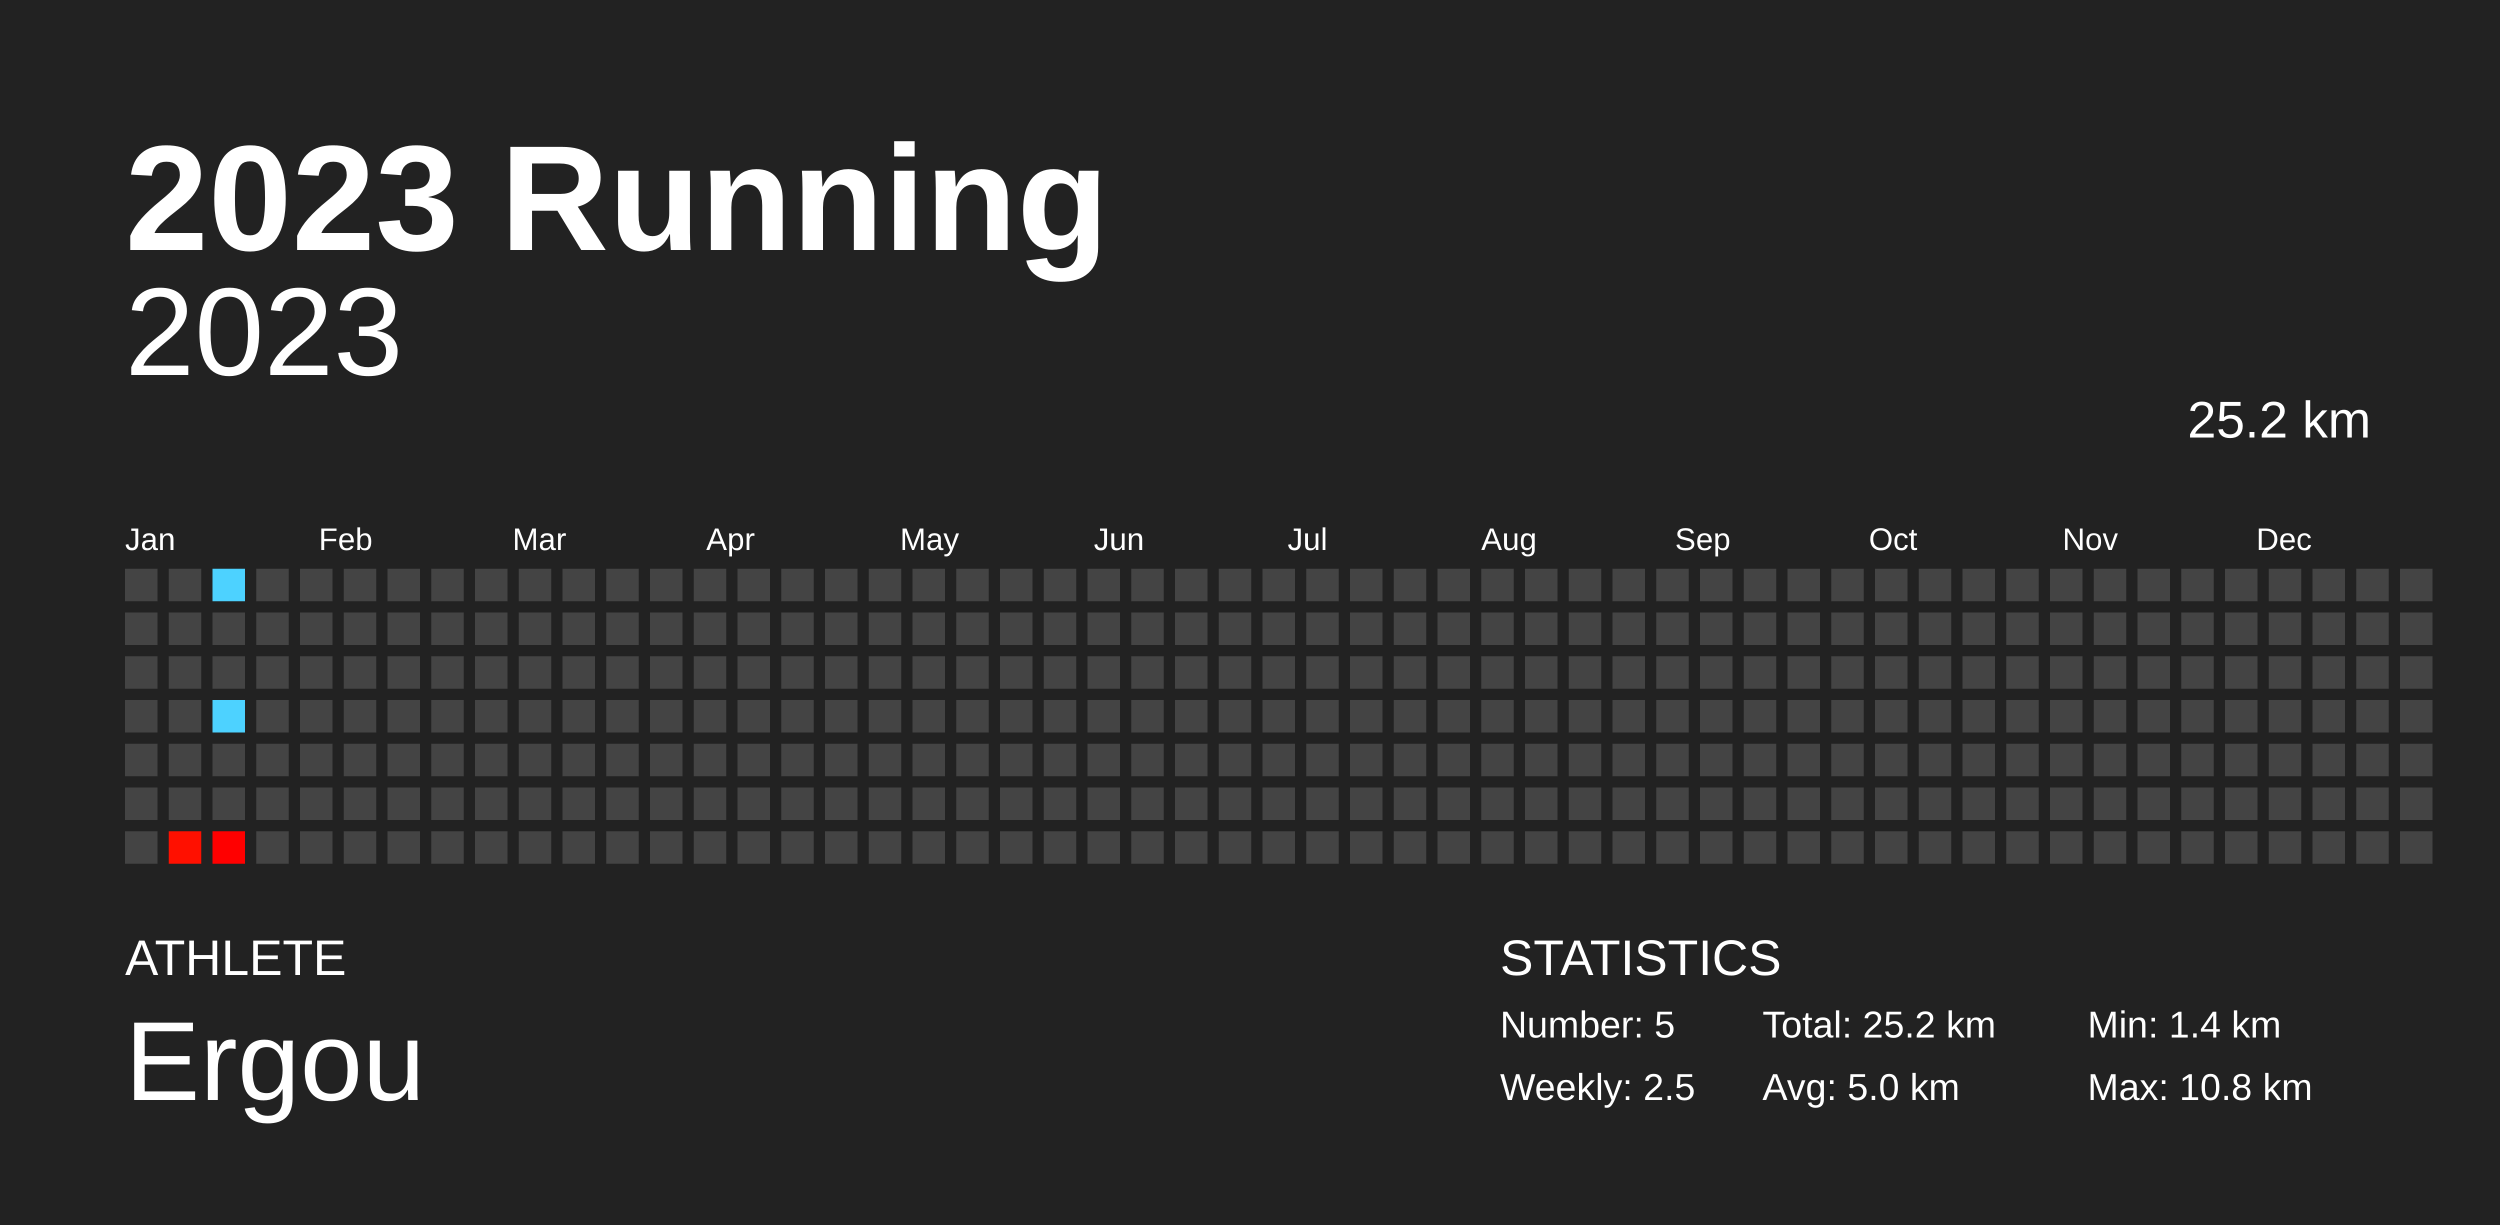
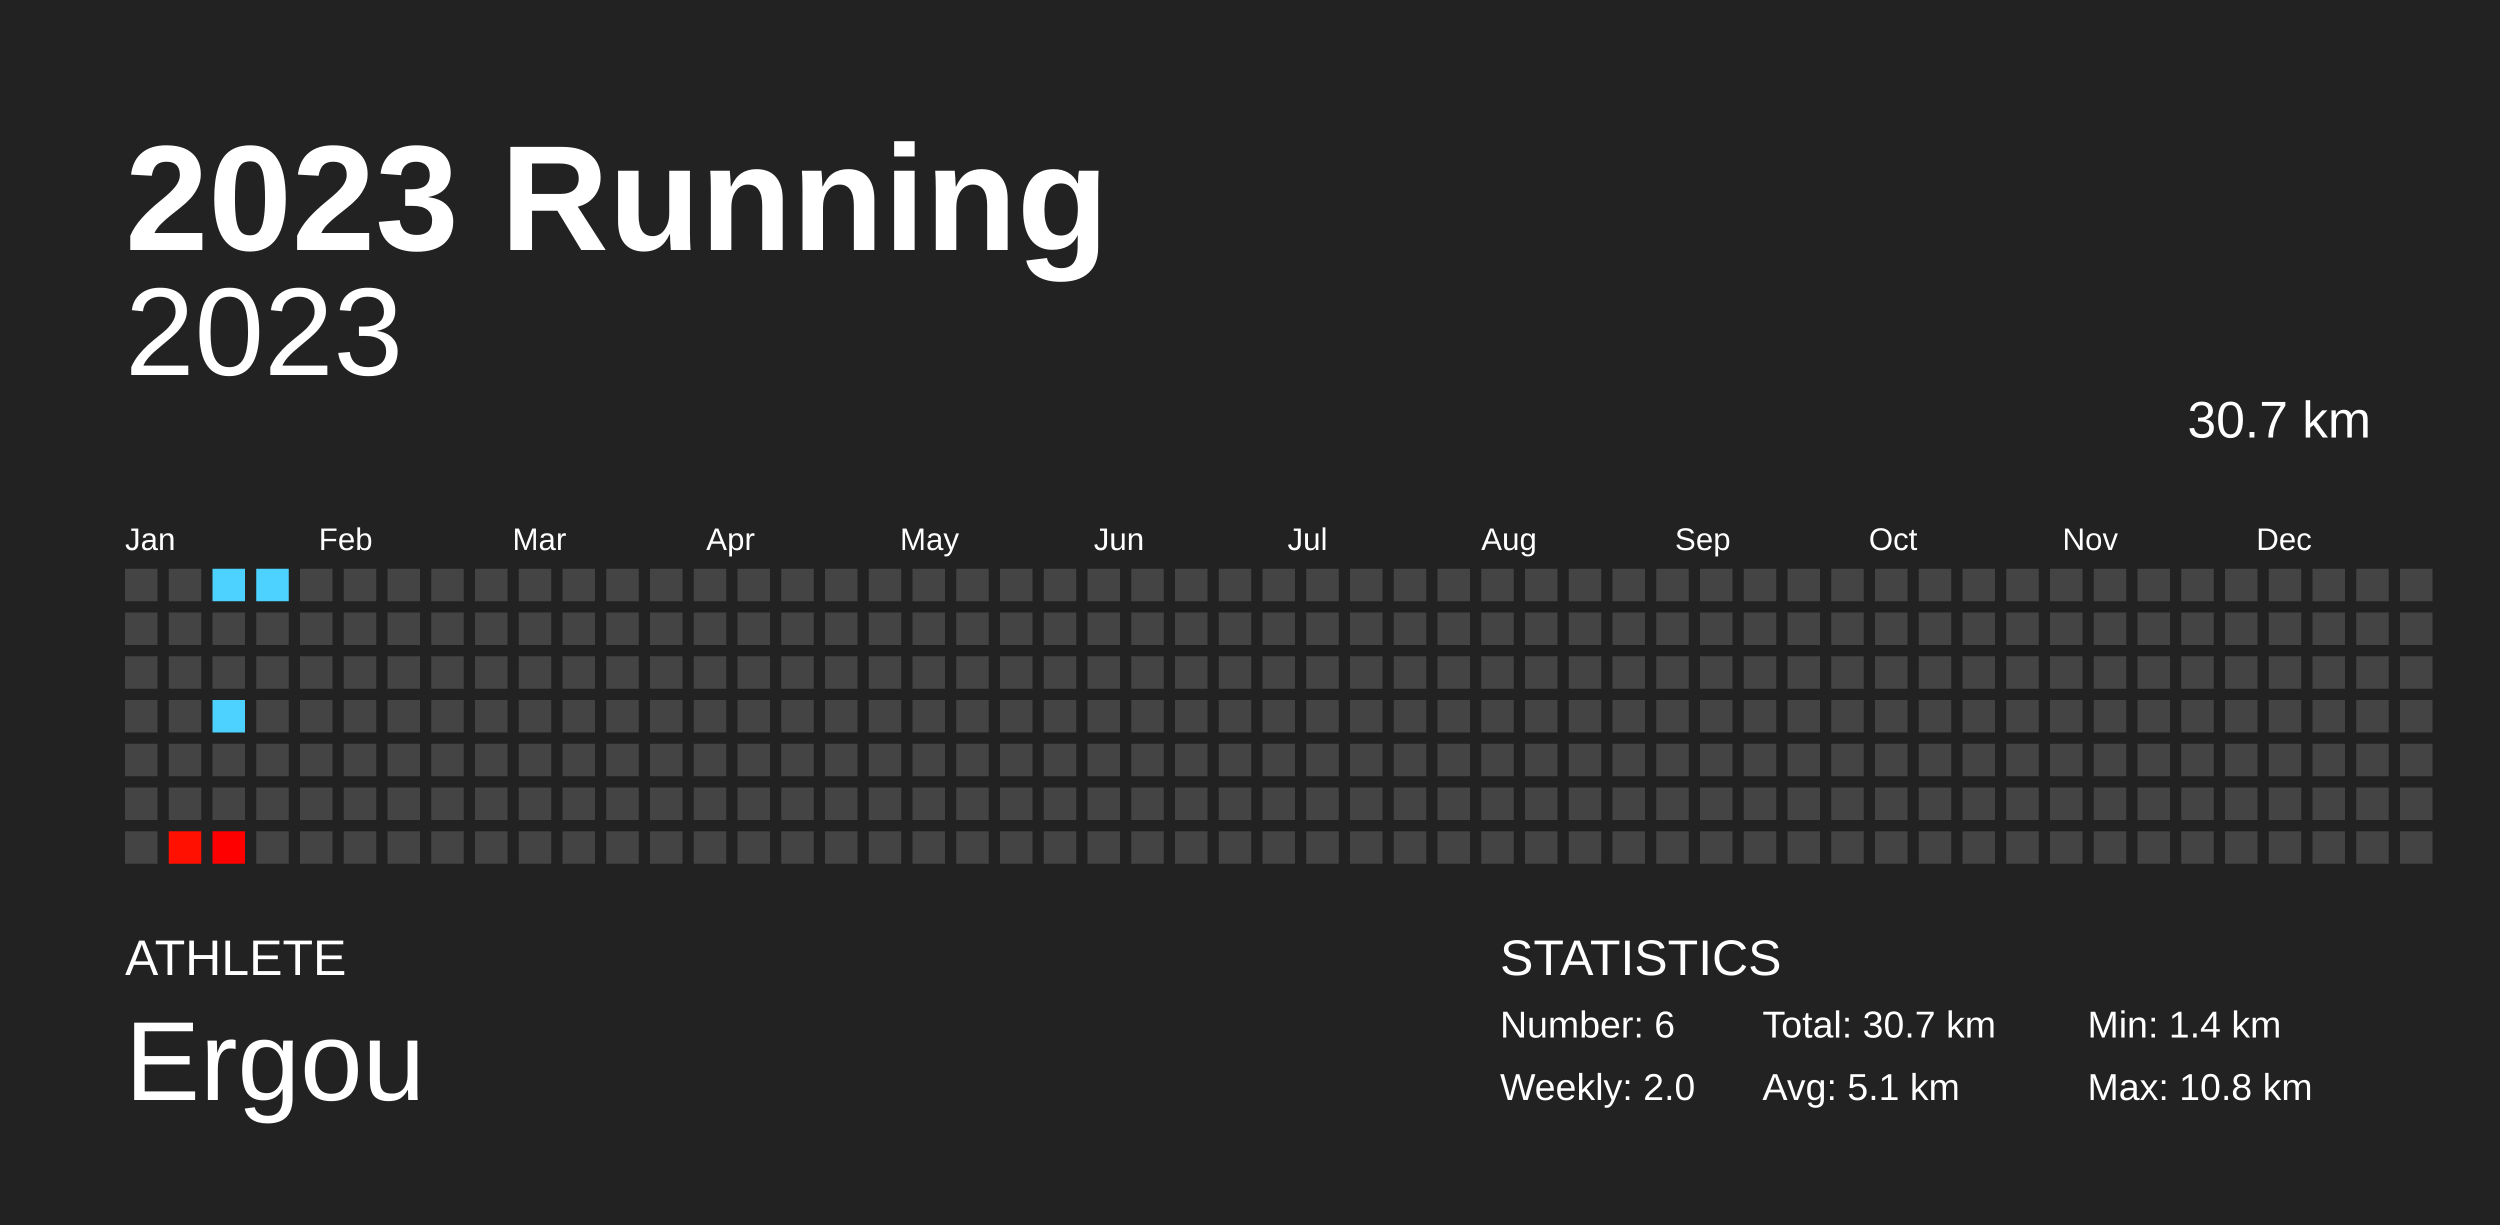
<svg xmlns="http://www.w3.org/2000/svg" baseProfile="full" height="98mm" version="1.1" viewBox="0,0,200,98" width="200mm">
  <defs />
  <rect fill="#222222" height="98" width="200" x="0" y="0" />
  <text fill="#FFFFFF" style="font-size:12px; font-family:Arial; font-weight:bold;" x="10" y="20">2023 Running</text>
  <text fill="#FFFFFF" style="font-size:4px; font-family:Arial" x="10" y="78">ATHLETE</text>
  <text fill="#FFFFFF" style="font-size:9px; font-family:Arial" x="10" y="88">Ergou</text>
  <text fill="#FFFFFF" style="font-size:4px; font-family:Arial" x="120" y="78">STATISTICS</text>
-   <text fill="#FFFFFF" style="font-size:3px; font-family:Arial" x="120" y="83">Number: 5</text>
-   <text fill="#FFFFFF" style="font-size:3px; font-family:Arial" x="120" y="88">Weekly: 2.5</text>
-   <text fill="#FFFFFF" style="font-size:3px; font-family:Arial" x="141" y="83">Total: 25.2 km</text>
-   <text fill="#FFFFFF" style="font-size:3px; font-family:Arial" x="141" y="88">Avg: 5.0 km</text>
+   <text fill="#FFFFFF" style="font-size:3px; font-family:Arial" x="120" y="83">Number: 6</text>
+   <text fill="#FFFFFF" style="font-size:3px; font-family:Arial" x="120" y="88">Weekly: 2.0</text>
+   <text fill="#FFFFFF" style="font-size:3px; font-family:Arial" x="141" y="83">Total: 30.7 km</text>
+   <text fill="#FFFFFF" style="font-size:3px; font-family:Arial" x="141" y="88">Avg: 5.1 km</text>
  <text fill="#FFFFFF" style="font-size:3px; font-family:Arial" x="167" y="83">Min: 1.4 km</text>
  <text fill="#FFFFFF" style="font-size:3px; font-family:Arial" x="167" y="88">Max: 10.8 km</text>
  <text alignment-baseline="hanging" fill="#FFFFFF" style="font-size:10.0px; font-family:Arial;" x="10" y="30">2023</text>
-   <text alignment-baseline="hanging" fill="#FFFFFF" style="font-size:4.125px; font-family:Arial;" x="175" y="35">25.2 km</text>
+   <text alignment-baseline="hanging" fill="#FFFFFF" style="font-size:4.125px; font-family:Arial;" x="175" y="35">30.7 km</text>
  <text fill="#FFFFFF" style="font-size:2.5px; font-family:Arial" x="10.0" y="44">Jan</text>
  <text fill="#FFFFFF" style="font-size:2.5px; font-family:Arial" x="25.5" y="44">Feb</text>
  <text fill="#FFFFFF" style="font-size:2.5px; font-family:Arial" x="41.0" y="44">Mar</text>
  <text fill="#FFFFFF" style="font-size:2.5px; font-family:Arial" x="56.5" y="44">Apr</text>
  <text fill="#FFFFFF" style="font-size:2.5px; font-family:Arial" x="72.0" y="44">May</text>
  <text fill="#FFFFFF" style="font-size:2.5px; font-family:Arial" x="87.5" y="44">Jun</text>
  <text fill="#FFFFFF" style="font-size:2.5px; font-family:Arial" x="103.0" y="44">Jul</text>
  <text fill="#FFFFFF" style="font-size:2.5px; font-family:Arial" x="118.5" y="44">Aug</text>
  <text fill="#FFFFFF" style="font-size:2.5px; font-family:Arial" x="134.0" y="44">Sep</text>
  <text fill="#FFFFFF" style="font-size:2.5px; font-family:Arial" x="149.5" y="44">Oct</text>
  <text fill="#FFFFFF" style="font-size:2.5px; font-family:Arial" x="165.0" y="44">Nov</text>
  <text fill="#FFFFFF" style="font-size:2.5px; font-family:Arial" x="180.5" y="44">Dec</text>
  <rect fill="#444444" height="2.6" width="2.6" x="10.0" y="45.5" />
  <rect fill="#444444" height="2.6" width="2.6" x="10.0" y="49.0" />
  <rect fill="#444444" height="2.6" width="2.6" x="10.0" y="52.5" />
  <rect fill="#444444" height="2.6" width="2.6" x="10.0" y="56.0" />
  <rect fill="#444444" height="2.6" width="2.6" x="10.0" y="59.5" />
  <rect fill="#444444" height="2.6" width="2.6" x="10.0" y="63.0" />
  <rect fill="#444444" height="2.6" width="2.6" x="10.0" y="66.5" />
  <rect fill="#444444" height="2.6" width="2.6" x="13.5" y="45.5" />
  <rect fill="#444444" height="2.6" width="2.6" x="13.5" y="49.0" />
  <rect fill="#444444" height="2.6" width="2.6" x="13.5" y="52.5" />
  <rect fill="#444444" height="2.6" width="2.6" x="13.5" y="56.0" />
  <rect fill="#444444" height="2.6" width="2.6" x="13.5" y="59.5" />
  <rect fill="#444444" height="2.6" width="2.6" x="13.5" y="63.0" />
  <rect fill="#ff1000" height="2.6" width="2.6" x="13.5" y="66.5" />
  <rect fill="#4dd2ff" height="2.6" width="2.6" x="17.0" y="45.5" />
  <rect fill="#444444" height="2.6" width="2.6" x="17.0" y="49.0" />
  <rect fill="#444444" height="2.6" width="2.6" x="17.0" y="52.5" />
  <rect fill="#4dd2ff" height="2.6" width="2.6" x="17.0" y="56.0" />
  <rect fill="#444444" height="2.6" width="2.6" x="17.0" y="59.5" />
  <rect fill="#444444" height="2.6" width="2.6" x="17.0" y="63.0" />
  <rect fill="#ff0000" height="2.6" width="2.6" x="17.0" y="66.5" />
-   <rect fill="#444444" height="2.6" width="2.6" x="20.5" y="45.5" />
+   <rect fill="#4dd2ff" height="2.6" width="2.6" x="20.5" y="45.5" />
  <rect fill="#444444" height="2.6" width="2.6" x="20.5" y="49.0" />
  <rect fill="#444444" height="2.6" width="2.6" x="20.5" y="52.5" />
  <rect fill="#444444" height="2.6" width="2.6" x="20.5" y="56.0" />
  <rect fill="#444444" height="2.6" width="2.6" x="20.5" y="59.5" />
  <rect fill="#444444" height="2.6" width="2.6" x="20.5" y="63.0" />
  <rect fill="#444444" height="2.6" width="2.6" x="20.5" y="66.5" />
  <rect fill="#444444" height="2.6" width="2.6" x="24.0" y="45.5" />
  <rect fill="#444444" height="2.6" width="2.6" x="24.0" y="49.0" />
  <rect fill="#444444" height="2.6" width="2.6" x="24.0" y="52.5" />
  <rect fill="#444444" height="2.6" width="2.6" x="24.0" y="56.0" />
  <rect fill="#444444" height="2.6" width="2.6" x="24.0" y="59.5" />
  <rect fill="#444444" height="2.6" width="2.6" x="24.0" y="63.0" />
  <rect fill="#444444" height="2.6" width="2.6" x="24.0" y="66.5" />
  <rect fill="#444444" height="2.6" width="2.6" x="27.5" y="45.5" />
  <rect fill="#444444" height="2.6" width="2.6" x="27.5" y="49.0" />
  <rect fill="#444444" height="2.6" width="2.6" x="27.5" y="52.5" />
  <rect fill="#444444" height="2.6" width="2.6" x="27.5" y="56.0" />
  <rect fill="#444444" height="2.6" width="2.6" x="27.5" y="59.5" />
  <rect fill="#444444" height="2.6" width="2.6" x="27.5" y="63.0" />
  <rect fill="#444444" height="2.6" width="2.6" x="27.5" y="66.5" />
  <rect fill="#444444" height="2.6" width="2.6" x="31.0" y="45.5" />
  <rect fill="#444444" height="2.6" width="2.6" x="31.0" y="49.0" />
  <rect fill="#444444" height="2.6" width="2.6" x="31.0" y="52.5" />
  <rect fill="#444444" height="2.6" width="2.6" x="31.0" y="56.0" />
  <rect fill="#444444" height="2.6" width="2.6" x="31.0" y="59.5" />
  <rect fill="#444444" height="2.6" width="2.6" x="31.0" y="63.0" />
  <rect fill="#444444" height="2.6" width="2.6" x="31.0" y="66.5" />
  <rect fill="#444444" height="2.6" width="2.6" x="34.5" y="45.5" />
  <rect fill="#444444" height="2.6" width="2.6" x="34.5" y="49.0" />
  <rect fill="#444444" height="2.6" width="2.6" x="34.5" y="52.5" />
  <rect fill="#444444" height="2.6" width="2.6" x="34.5" y="56.0" />
  <rect fill="#444444" height="2.6" width="2.6" x="34.5" y="59.5" />
  <rect fill="#444444" height="2.6" width="2.6" x="34.5" y="63.0" />
  <rect fill="#444444" height="2.6" width="2.6" x="34.5" y="66.5" />
  <rect fill="#444444" height="2.6" width="2.6" x="38.0" y="45.5" />
  <rect fill="#444444" height="2.6" width="2.6" x="38.0" y="49.0" />
  <rect fill="#444444" height="2.6" width="2.6" x="38.0" y="52.5" />
  <rect fill="#444444" height="2.6" width="2.6" x="38.0" y="56.0" />
  <rect fill="#444444" height="2.6" width="2.6" x="38.0" y="59.5" />
  <rect fill="#444444" height="2.6" width="2.6" x="38.0" y="63.0" />
  <rect fill="#444444" height="2.6" width="2.6" x="38.0" y="66.5" />
  <rect fill="#444444" height="2.6" width="2.6" x="41.5" y="45.5" />
  <rect fill="#444444" height="2.6" width="2.6" x="41.5" y="49.0" />
  <rect fill="#444444" height="2.6" width="2.6" x="41.5" y="52.5" />
  <rect fill="#444444" height="2.6" width="2.6" x="41.5" y="56.0" />
  <rect fill="#444444" height="2.6" width="2.6" x="41.5" y="59.5" />
  <rect fill="#444444" height="2.6" width="2.6" x="41.5" y="63.0" />
  <rect fill="#444444" height="2.6" width="2.6" x="41.5" y="66.5" />
  <rect fill="#444444" height="2.6" width="2.6" x="45.0" y="45.5" />
  <rect fill="#444444" height="2.6" width="2.6" x="45.0" y="49.0" />
  <rect fill="#444444" height="2.6" width="2.6" x="45.0" y="52.5" />
  <rect fill="#444444" height="2.6" width="2.6" x="45.0" y="56.0" />
  <rect fill="#444444" height="2.6" width="2.6" x="45.0" y="59.5" />
  <rect fill="#444444" height="2.6" width="2.6" x="45.0" y="63.0" />
  <rect fill="#444444" height="2.6" width="2.6" x="45.0" y="66.5" />
  <rect fill="#444444" height="2.6" width="2.6" x="48.5" y="45.5" />
  <rect fill="#444444" height="2.6" width="2.6" x="48.5" y="49.0" />
  <rect fill="#444444" height="2.6" width="2.6" x="48.5" y="52.5" />
  <rect fill="#444444" height="2.6" width="2.6" x="48.5" y="56.0" />
  <rect fill="#444444" height="2.6" width="2.6" x="48.5" y="59.5" />
  <rect fill="#444444" height="2.6" width="2.6" x="48.5" y="63.0" />
  <rect fill="#444444" height="2.6" width="2.6" x="48.5" y="66.5" />
  <rect fill="#444444" height="2.6" width="2.6" x="52.0" y="45.5" />
  <rect fill="#444444" height="2.6" width="2.6" x="52.0" y="49.0" />
  <rect fill="#444444" height="2.6" width="2.6" x="52.0" y="52.5" />
  <rect fill="#444444" height="2.6" width="2.6" x="52.0" y="56.0" />
  <rect fill="#444444" height="2.6" width="2.6" x="52.0" y="59.5" />
  <rect fill="#444444" height="2.6" width="2.6" x="52.0" y="63.0" />
  <rect fill="#444444" height="2.6" width="2.6" x="52.0" y="66.5" />
  <rect fill="#444444" height="2.6" width="2.6" x="55.5" y="45.5" />
  <rect fill="#444444" height="2.6" width="2.6" x="55.5" y="49.0" />
  <rect fill="#444444" height="2.6" width="2.6" x="55.5" y="52.5" />
  <rect fill="#444444" height="2.6" width="2.6" x="55.5" y="56.0" />
  <rect fill="#444444" height="2.6" width="2.6" x="55.5" y="59.5" />
  <rect fill="#444444" height="2.6" width="2.6" x="55.5" y="63.0" />
  <rect fill="#444444" height="2.6" width="2.6" x="55.5" y="66.5" />
  <rect fill="#444444" height="2.6" width="2.6" x="59.0" y="45.5" />
  <rect fill="#444444" height="2.6" width="2.6" x="59.0" y="49.0" />
  <rect fill="#444444" height="2.6" width="2.6" x="59.0" y="52.5" />
  <rect fill="#444444" height="2.6" width="2.6" x="59.0" y="56.0" />
  <rect fill="#444444" height="2.6" width="2.6" x="59.0" y="59.5" />
  <rect fill="#444444" height="2.6" width="2.6" x="59.0" y="63.0" />
  <rect fill="#444444" height="2.6" width="2.6" x="59.0" y="66.5" />
  <rect fill="#444444" height="2.6" width="2.6" x="62.5" y="45.5" />
  <rect fill="#444444" height="2.6" width="2.6" x="62.5" y="49.0" />
  <rect fill="#444444" height="2.6" width="2.6" x="62.5" y="52.5" />
  <rect fill="#444444" height="2.6" width="2.6" x="62.5" y="56.0" />
  <rect fill="#444444" height="2.6" width="2.6" x="62.5" y="59.5" />
  <rect fill="#444444" height="2.6" width="2.6" x="62.5" y="63.0" />
  <rect fill="#444444" height="2.6" width="2.6" x="62.5" y="66.5" />
  <rect fill="#444444" height="2.6" width="2.6" x="66.0" y="45.5" />
  <rect fill="#444444" height="2.6" width="2.6" x="66.0" y="49.0" />
  <rect fill="#444444" height="2.6" width="2.6" x="66.0" y="52.5" />
  <rect fill="#444444" height="2.6" width="2.6" x="66.0" y="56.0" />
  <rect fill="#444444" height="2.6" width="2.6" x="66.0" y="59.5" />
  <rect fill="#444444" height="2.6" width="2.6" x="66.0" y="63.0" />
  <rect fill="#444444" height="2.6" width="2.6" x="66.0" y="66.5" />
  <rect fill="#444444" height="2.6" width="2.6" x="69.5" y="45.5" />
  <rect fill="#444444" height="2.6" width="2.6" x="69.5" y="49.0" />
  <rect fill="#444444" height="2.6" width="2.6" x="69.5" y="52.5" />
  <rect fill="#444444" height="2.6" width="2.6" x="69.5" y="56.0" />
  <rect fill="#444444" height="2.6" width="2.6" x="69.5" y="59.5" />
  <rect fill="#444444" height="2.6" width="2.6" x="69.5" y="63.0" />
  <rect fill="#444444" height="2.6" width="2.6" x="69.5" y="66.5" />
  <rect fill="#444444" height="2.6" width="2.6" x="73.0" y="45.5" />
  <rect fill="#444444" height="2.6" width="2.6" x="73.0" y="49.0" />
  <rect fill="#444444" height="2.6" width="2.6" x="73.0" y="52.5" />
  <rect fill="#444444" height="2.6" width="2.6" x="73.0" y="56.0" />
  <rect fill="#444444" height="2.6" width="2.6" x="73.0" y="59.5" />
  <rect fill="#444444" height="2.6" width="2.6" x="73.0" y="63.0" />
  <rect fill="#444444" height="2.6" width="2.6" x="73.0" y="66.5" />
  <rect fill="#444444" height="2.6" width="2.6" x="76.5" y="45.5" />
  <rect fill="#444444" height="2.6" width="2.6" x="76.5" y="49.0" />
  <rect fill="#444444" height="2.6" width="2.6" x="76.5" y="52.5" />
  <rect fill="#444444" height="2.6" width="2.6" x="76.5" y="56.0" />
  <rect fill="#444444" height="2.6" width="2.6" x="76.5" y="59.5" />
  <rect fill="#444444" height="2.6" width="2.6" x="76.5" y="63.0" />
  <rect fill="#444444" height="2.6" width="2.6" x="76.5" y="66.5" />
  <rect fill="#444444" height="2.6" width="2.6" x="80.0" y="45.5" />
  <rect fill="#444444" height="2.6" width="2.6" x="80.0" y="49.0" />
  <rect fill="#444444" height="2.6" width="2.6" x="80.0" y="52.5" />
  <rect fill="#444444" height="2.6" width="2.6" x="80.0" y="56.0" />
  <rect fill="#444444" height="2.6" width="2.6" x="80.0" y="59.5" />
  <rect fill="#444444" height="2.6" width="2.6" x="80.0" y="63.0" />
  <rect fill="#444444" height="2.6" width="2.6" x="80.0" y="66.5" />
  <rect fill="#444444" height="2.6" width="2.6" x="83.5" y="45.5" />
  <rect fill="#444444" height="2.6" width="2.6" x="83.5" y="49.0" />
  <rect fill="#444444" height="2.6" width="2.6" x="83.5" y="52.5" />
  <rect fill="#444444" height="2.6" width="2.6" x="83.5" y="56.0" />
  <rect fill="#444444" height="2.6" width="2.6" x="83.5" y="59.5" />
  <rect fill="#444444" height="2.6" width="2.6" x="83.5" y="63.0" />
  <rect fill="#444444" height="2.6" width="2.6" x="83.5" y="66.5" />
  <rect fill="#444444" height="2.6" width="2.6" x="87.0" y="45.5" />
  <rect fill="#444444" height="2.6" width="2.6" x="87.0" y="49.0" />
  <rect fill="#444444" height="2.6" width="2.6" x="87.0" y="52.5" />
  <rect fill="#444444" height="2.6" width="2.6" x="87.0" y="56.0" />
  <rect fill="#444444" height="2.6" width="2.6" x="87.0" y="59.5" />
  <rect fill="#444444" height="2.6" width="2.6" x="87.0" y="63.0" />
  <rect fill="#444444" height="2.6" width="2.6" x="87.0" y="66.5" />
  <rect fill="#444444" height="2.6" width="2.6" x="90.5" y="45.5" />
  <rect fill="#444444" height="2.6" width="2.6" x="90.5" y="49.0" />
  <rect fill="#444444" height="2.6" width="2.6" x="90.5" y="52.5" />
  <rect fill="#444444" height="2.6" width="2.6" x="90.5" y="56.0" />
  <rect fill="#444444" height="2.6" width="2.6" x="90.5" y="59.5" />
  <rect fill="#444444" height="2.6" width="2.6" x="90.5" y="63.0" />
  <rect fill="#444444" height="2.6" width="2.6" x="90.5" y="66.5" />
  <rect fill="#444444" height="2.6" width="2.6" x="94.0" y="45.5" />
  <rect fill="#444444" height="2.6" width="2.6" x="94.0" y="49.0" />
  <rect fill="#444444" height="2.6" width="2.6" x="94.0" y="52.5" />
  <rect fill="#444444" height="2.6" width="2.6" x="94.0" y="56.0" />
  <rect fill="#444444" height="2.6" width="2.6" x="94.0" y="59.5" />
  <rect fill="#444444" height="2.6" width="2.6" x="94.0" y="63.0" />
  <rect fill="#444444" height="2.6" width="2.6" x="94.0" y="66.5" />
  <rect fill="#444444" height="2.6" width="2.6" x="97.5" y="45.5" />
  <rect fill="#444444" height="2.6" width="2.6" x="97.5" y="49.0" />
  <rect fill="#444444" height="2.6" width="2.6" x="97.5" y="52.5" />
  <rect fill="#444444" height="2.6" width="2.6" x="97.5" y="56.0" />
  <rect fill="#444444" height="2.6" width="2.6" x="97.5" y="59.5" />
  <rect fill="#444444" height="2.6" width="2.6" x="97.5" y="63.0" />
  <rect fill="#444444" height="2.6" width="2.6" x="97.5" y="66.5" />
  <rect fill="#444444" height="2.6" width="2.6" x="101.0" y="45.5" />
  <rect fill="#444444" height="2.6" width="2.6" x="101.0" y="49.0" />
  <rect fill="#444444" height="2.6" width="2.6" x="101.0" y="52.5" />
  <rect fill="#444444" height="2.6" width="2.6" x="101.0" y="56.0" />
  <rect fill="#444444" height="2.6" width="2.6" x="101.0" y="59.5" />
  <rect fill="#444444" height="2.6" width="2.6" x="101.0" y="63.0" />
  <rect fill="#444444" height="2.6" width="2.6" x="101.0" y="66.5" />
  <rect fill="#444444" height="2.6" width="2.6" x="104.5" y="45.5" />
  <rect fill="#444444" height="2.6" width="2.6" x="104.5" y="49.0" />
  <rect fill="#444444" height="2.6" width="2.6" x="104.5" y="52.5" />
  <rect fill="#444444" height="2.6" width="2.6" x="104.5" y="56.0" />
  <rect fill="#444444" height="2.6" width="2.6" x="104.5" y="59.5" />
  <rect fill="#444444" height="2.6" width="2.6" x="104.5" y="63.0" />
  <rect fill="#444444" height="2.6" width="2.6" x="104.5" y="66.5" />
  <rect fill="#444444" height="2.6" width="2.6" x="108.0" y="45.5" />
  <rect fill="#444444" height="2.6" width="2.6" x="108.0" y="49.0" />
  <rect fill="#444444" height="2.6" width="2.6" x="108.0" y="52.5" />
  <rect fill="#444444" height="2.6" width="2.6" x="108.0" y="56.0" />
  <rect fill="#444444" height="2.6" width="2.6" x="108.0" y="59.5" />
  <rect fill="#444444" height="2.6" width="2.6" x="108.0" y="63.0" />
  <rect fill="#444444" height="2.6" width="2.6" x="108.0" y="66.5" />
  <rect fill="#444444" height="2.6" width="2.6" x="111.5" y="45.5" />
  <rect fill="#444444" height="2.6" width="2.6" x="111.5" y="49.0" />
  <rect fill="#444444" height="2.6" width="2.6" x="111.5" y="52.5" />
  <rect fill="#444444" height="2.6" width="2.6" x="111.5" y="56.0" />
  <rect fill="#444444" height="2.6" width="2.6" x="111.5" y="59.5" />
  <rect fill="#444444" height="2.6" width="2.6" x="111.5" y="63.0" />
  <rect fill="#444444" height="2.6" width="2.6" x="111.5" y="66.5" />
  <rect fill="#444444" height="2.6" width="2.6" x="115.0" y="45.5" />
  <rect fill="#444444" height="2.6" width="2.6" x="115.0" y="49.0" />
  <rect fill="#444444" height="2.6" width="2.6" x="115.0" y="52.5" />
  <rect fill="#444444" height="2.6" width="2.6" x="115.0" y="56.0" />
  <rect fill="#444444" height="2.6" width="2.6" x="115.0" y="59.5" />
  <rect fill="#444444" height="2.6" width="2.6" x="115.0" y="63.0" />
  <rect fill="#444444" height="2.6" width="2.6" x="115.0" y="66.5" />
  <rect fill="#444444" height="2.6" width="2.6" x="118.5" y="45.5" />
  <rect fill="#444444" height="2.6" width="2.6" x="118.5" y="49.0" />
  <rect fill="#444444" height="2.6" width="2.6" x="118.5" y="52.5" />
  <rect fill="#444444" height="2.6" width="2.6" x="118.5" y="56.0" />
  <rect fill="#444444" height="2.6" width="2.6" x="118.5" y="59.5" />
  <rect fill="#444444" height="2.6" width="2.6" x="118.5" y="63.0" />
  <rect fill="#444444" height="2.6" width="2.6" x="118.5" y="66.5" />
  <rect fill="#444444" height="2.6" width="2.6" x="122.0" y="45.5" />
  <rect fill="#444444" height="2.6" width="2.6" x="122.0" y="49.0" />
  <rect fill="#444444" height="2.6" width="2.6" x="122.0" y="52.5" />
  <rect fill="#444444" height="2.6" width="2.6" x="122.0" y="56.0" />
  <rect fill="#444444" height="2.6" width="2.6" x="122.0" y="59.5" />
  <rect fill="#444444" height="2.6" width="2.6" x="122.0" y="63.0" />
  <rect fill="#444444" height="2.6" width="2.6" x="122.0" y="66.5" />
  <rect fill="#444444" height="2.6" width="2.6" x="125.5" y="45.5" />
  <rect fill="#444444" height="2.6" width="2.6" x="125.5" y="49.0" />
  <rect fill="#444444" height="2.6" width="2.6" x="125.5" y="52.5" />
  <rect fill="#444444" height="2.6" width="2.6" x="125.5" y="56.0" />
  <rect fill="#444444" height="2.6" width="2.6" x="125.5" y="59.5" />
  <rect fill="#444444" height="2.6" width="2.6" x="125.5" y="63.0" />
  <rect fill="#444444" height="2.6" width="2.6" x="125.5" y="66.5" />
  <rect fill="#444444" height="2.6" width="2.6" x="129.0" y="45.5" />
  <rect fill="#444444" height="2.6" width="2.6" x="129.0" y="49.0" />
  <rect fill="#444444" height="2.6" width="2.6" x="129.0" y="52.5" />
  <rect fill="#444444" height="2.6" width="2.6" x="129.0" y="56.0" />
  <rect fill="#444444" height="2.6" width="2.6" x="129.0" y="59.5" />
  <rect fill="#444444" height="2.6" width="2.6" x="129.0" y="63.0" />
  <rect fill="#444444" height="2.6" width="2.6" x="129.0" y="66.5" />
  <rect fill="#444444" height="2.6" width="2.6" x="132.5" y="45.5" />
  <rect fill="#444444" height="2.6" width="2.6" x="132.5" y="49.0" />
  <rect fill="#444444" height="2.6" width="2.6" x="132.5" y="52.5" />
  <rect fill="#444444" height="2.6" width="2.6" x="132.5" y="56.0" />
  <rect fill="#444444" height="2.6" width="2.6" x="132.5" y="59.5" />
  <rect fill="#444444" height="2.6" width="2.6" x="132.5" y="63.0" />
  <rect fill="#444444" height="2.6" width="2.6" x="132.5" y="66.5" />
  <rect fill="#444444" height="2.6" width="2.6" x="136.0" y="45.5" />
  <rect fill="#444444" height="2.6" width="2.6" x="136.0" y="49.0" />
  <rect fill="#444444" height="2.6" width="2.6" x="136.0" y="52.5" />
  <rect fill="#444444" height="2.6" width="2.6" x="136.0" y="56.0" />
  <rect fill="#444444" height="2.6" width="2.6" x="136.0" y="59.5" />
  <rect fill="#444444" height="2.6" width="2.6" x="136.0" y="63.0" />
  <rect fill="#444444" height="2.6" width="2.6" x="136.0" y="66.5" />
  <rect fill="#444444" height="2.6" width="2.6" x="139.5" y="45.5" />
  <rect fill="#444444" height="2.6" width="2.6" x="139.5" y="49.0" />
  <rect fill="#444444" height="2.6" width="2.6" x="139.5" y="52.5" />
  <rect fill="#444444" height="2.6" width="2.6" x="139.5" y="56.0" />
  <rect fill="#444444" height="2.6" width="2.6" x="139.5" y="59.5" />
  <rect fill="#444444" height="2.6" width="2.6" x="139.5" y="63.0" />
  <rect fill="#444444" height="2.6" width="2.6" x="139.5" y="66.5" />
  <rect fill="#444444" height="2.6" width="2.6" x="143.0" y="45.5" />
  <rect fill="#444444" height="2.6" width="2.6" x="143.0" y="49.0" />
  <rect fill="#444444" height="2.6" width="2.6" x="143.0" y="52.5" />
  <rect fill="#444444" height="2.6" width="2.6" x="143.0" y="56.0" />
  <rect fill="#444444" height="2.6" width="2.6" x="143.0" y="59.5" />
  <rect fill="#444444" height="2.6" width="2.6" x="143.0" y="63.0" />
  <rect fill="#444444" height="2.6" width="2.6" x="143.0" y="66.5" />
  <rect fill="#444444" height="2.6" width="2.6" x="146.5" y="45.5" />
  <rect fill="#444444" height="2.6" width="2.6" x="146.5" y="49.0" />
  <rect fill="#444444" height="2.6" width="2.6" x="146.5" y="52.5" />
  <rect fill="#444444" height="2.6" width="2.6" x="146.5" y="56.0" />
  <rect fill="#444444" height="2.6" width="2.6" x="146.5" y="59.5" />
  <rect fill="#444444" height="2.6" width="2.6" x="146.5" y="63.0" />
  <rect fill="#444444" height="2.6" width="2.6" x="146.5" y="66.5" />
  <rect fill="#444444" height="2.6" width="2.6" x="150.0" y="45.5" />
  <rect fill="#444444" height="2.6" width="2.6" x="150.0" y="49.0" />
  <rect fill="#444444" height="2.6" width="2.6" x="150.0" y="52.5" />
  <rect fill="#444444" height="2.6" width="2.6" x="150.0" y="56.0" />
  <rect fill="#444444" height="2.6" width="2.6" x="150.0" y="59.5" />
  <rect fill="#444444" height="2.6" width="2.6" x="150.0" y="63.0" />
  <rect fill="#444444" height="2.6" width="2.6" x="150.0" y="66.5" />
  <rect fill="#444444" height="2.6" width="2.6" x="153.5" y="45.5" />
  <rect fill="#444444" height="2.6" width="2.6" x="153.5" y="49.0" />
  <rect fill="#444444" height="2.6" width="2.6" x="153.5" y="52.5" />
  <rect fill="#444444" height="2.6" width="2.6" x="153.5" y="56.0" />
  <rect fill="#444444" height="2.6" width="2.6" x="153.5" y="59.5" />
  <rect fill="#444444" height="2.6" width="2.6" x="153.5" y="63.0" />
  <rect fill="#444444" height="2.6" width="2.6" x="153.5" y="66.5" />
  <rect fill="#444444" height="2.6" width="2.6" x="157.0" y="45.5" />
  <rect fill="#444444" height="2.6" width="2.6" x="157.0" y="49.0" />
  <rect fill="#444444" height="2.6" width="2.6" x="157.0" y="52.5" />
  <rect fill="#444444" height="2.6" width="2.6" x="157.0" y="56.0" />
  <rect fill="#444444" height="2.6" width="2.6" x="157.0" y="59.5" />
  <rect fill="#444444" height="2.6" width="2.6" x="157.0" y="63.0" />
  <rect fill="#444444" height="2.6" width="2.6" x="157.0" y="66.5" />
  <rect fill="#444444" height="2.6" width="2.6" x="160.5" y="45.5" />
  <rect fill="#444444" height="2.6" width="2.6" x="160.5" y="49.0" />
  <rect fill="#444444" height="2.6" width="2.6" x="160.5" y="52.5" />
  <rect fill="#444444" height="2.6" width="2.6" x="160.5" y="56.0" />
  <rect fill="#444444" height="2.6" width="2.6" x="160.5" y="59.5" />
  <rect fill="#444444" height="2.6" width="2.6" x="160.5" y="63.0" />
  <rect fill="#444444" height="2.6" width="2.6" x="160.5" y="66.5" />
  <rect fill="#444444" height="2.6" width="2.6" x="164.0" y="45.5" />
  <rect fill="#444444" height="2.6" width="2.6" x="164.0" y="49.0" />
  <rect fill="#444444" height="2.6" width="2.6" x="164.0" y="52.5" />
  <rect fill="#444444" height="2.6" width="2.6" x="164.0" y="56.0" />
  <rect fill="#444444" height="2.6" width="2.6" x="164.0" y="59.5" />
  <rect fill="#444444" height="2.6" width="2.6" x="164.0" y="63.0" />
  <rect fill="#444444" height="2.6" width="2.6" x="164.0" y="66.5" />
  <rect fill="#444444" height="2.6" width="2.6" x="167.5" y="45.5" />
  <rect fill="#444444" height="2.6" width="2.6" x="167.5" y="49.0" />
  <rect fill="#444444" height="2.6" width="2.6" x="167.5" y="52.5" />
  <rect fill="#444444" height="2.6" width="2.6" x="167.5" y="56.0" />
  <rect fill="#444444" height="2.6" width="2.6" x="167.5" y="59.5" />
  <rect fill="#444444" height="2.6" width="2.6" x="167.5" y="63.0" />
  <rect fill="#444444" height="2.6" width="2.6" x="167.5" y="66.5" />
  <rect fill="#444444" height="2.6" width="2.6" x="171.0" y="45.5" />
  <rect fill="#444444" height="2.6" width="2.6" x="171.0" y="49.0" />
  <rect fill="#444444" height="2.6" width="2.6" x="171.0" y="52.5" />
  <rect fill="#444444" height="2.6" width="2.6" x="171.0" y="56.0" />
  <rect fill="#444444" height="2.6" width="2.6" x="171.0" y="59.5" />
  <rect fill="#444444" height="2.6" width="2.6" x="171.0" y="63.0" />
  <rect fill="#444444" height="2.6" width="2.6" x="171.0" y="66.5" />
  <rect fill="#444444" height="2.6" width="2.6" x="174.5" y="45.5" />
  <rect fill="#444444" height="2.6" width="2.6" x="174.5" y="49.0" />
  <rect fill="#444444" height="2.6" width="2.6" x="174.5" y="52.5" />
  <rect fill="#444444" height="2.6" width="2.6" x="174.5" y="56.0" />
  <rect fill="#444444" height="2.6" width="2.6" x="174.5" y="59.5" />
  <rect fill="#444444" height="2.6" width="2.6" x="174.5" y="63.0" />
  <rect fill="#444444" height="2.6" width="2.6" x="174.5" y="66.5" />
  <rect fill="#444444" height="2.6" width="2.6" x="178.0" y="45.5" />
  <rect fill="#444444" height="2.6" width="2.6" x="178.0" y="49.0" />
  <rect fill="#444444" height="2.6" width="2.6" x="178.0" y="52.5" />
  <rect fill="#444444" height="2.6" width="2.6" x="178.0" y="56.0" />
  <rect fill="#444444" height="2.6" width="2.6" x="178.0" y="59.5" />
  <rect fill="#444444" height="2.6" width="2.6" x="178.0" y="63.0" />
  <rect fill="#444444" height="2.6" width="2.6" x="178.0" y="66.5" />
  <rect fill="#444444" height="2.6" width="2.6" x="181.5" y="45.5" />
  <rect fill="#444444" height="2.6" width="2.6" x="181.5" y="49.0" />
  <rect fill="#444444" height="2.6" width="2.6" x="181.5" y="52.5" />
  <rect fill="#444444" height="2.6" width="2.6" x="181.5" y="56.0" />
  <rect fill="#444444" height="2.6" width="2.6" x="181.5" y="59.5" />
  <rect fill="#444444" height="2.6" width="2.6" x="181.5" y="63.0" />
  <rect fill="#444444" height="2.6" width="2.6" x="181.5" y="66.5" />
  <rect fill="#444444" height="2.6" width="2.6" x="185.0" y="45.5" />
  <rect fill="#444444" height="2.6" width="2.6" x="185.0" y="49.0" />
  <rect fill="#444444" height="2.6" width="2.6" x="185.0" y="52.5" />
  <rect fill="#444444" height="2.6" width="2.6" x="185.0" y="56.0" />
  <rect fill="#444444" height="2.6" width="2.6" x="185.0" y="59.5" />
  <rect fill="#444444" height="2.6" width="2.6" x="185.0" y="63.0" />
  <rect fill="#444444" height="2.6" width="2.6" x="185.0" y="66.5" />
  <rect fill="#444444" height="2.6" width="2.6" x="188.5" y="45.5" />
  <rect fill="#444444" height="2.6" width="2.6" x="188.5" y="49.0" />
  <rect fill="#444444" height="2.6" width="2.6" x="188.5" y="52.5" />
  <rect fill="#444444" height="2.6" width="2.6" x="188.5" y="56.0" />
  <rect fill="#444444" height="2.6" width="2.6" x="188.5" y="59.5" />
  <rect fill="#444444" height="2.6" width="2.6" x="188.5" y="63.0" />
  <rect fill="#444444" height="2.6" width="2.6" x="188.5" y="66.5" />
  <rect fill="#444444" height="2.6" width="2.6" x="192.0" y="45.5" />
  <rect fill="#444444" height="2.6" width="2.6" x="192.0" y="49.0" />
  <rect fill="#444444" height="2.6" width="2.6" x="192.0" y="52.5" />
  <rect fill="#444444" height="2.6" width="2.6" x="192.0" y="56.0" />
  <rect fill="#444444" height="2.6" width="2.6" x="192.0" y="59.5" />
  <rect fill="#444444" height="2.6" width="2.6" x="192.0" y="63.0" />
  <rect fill="#444444" height="2.6" width="2.6" x="192.0" y="66.5" />
</svg>
